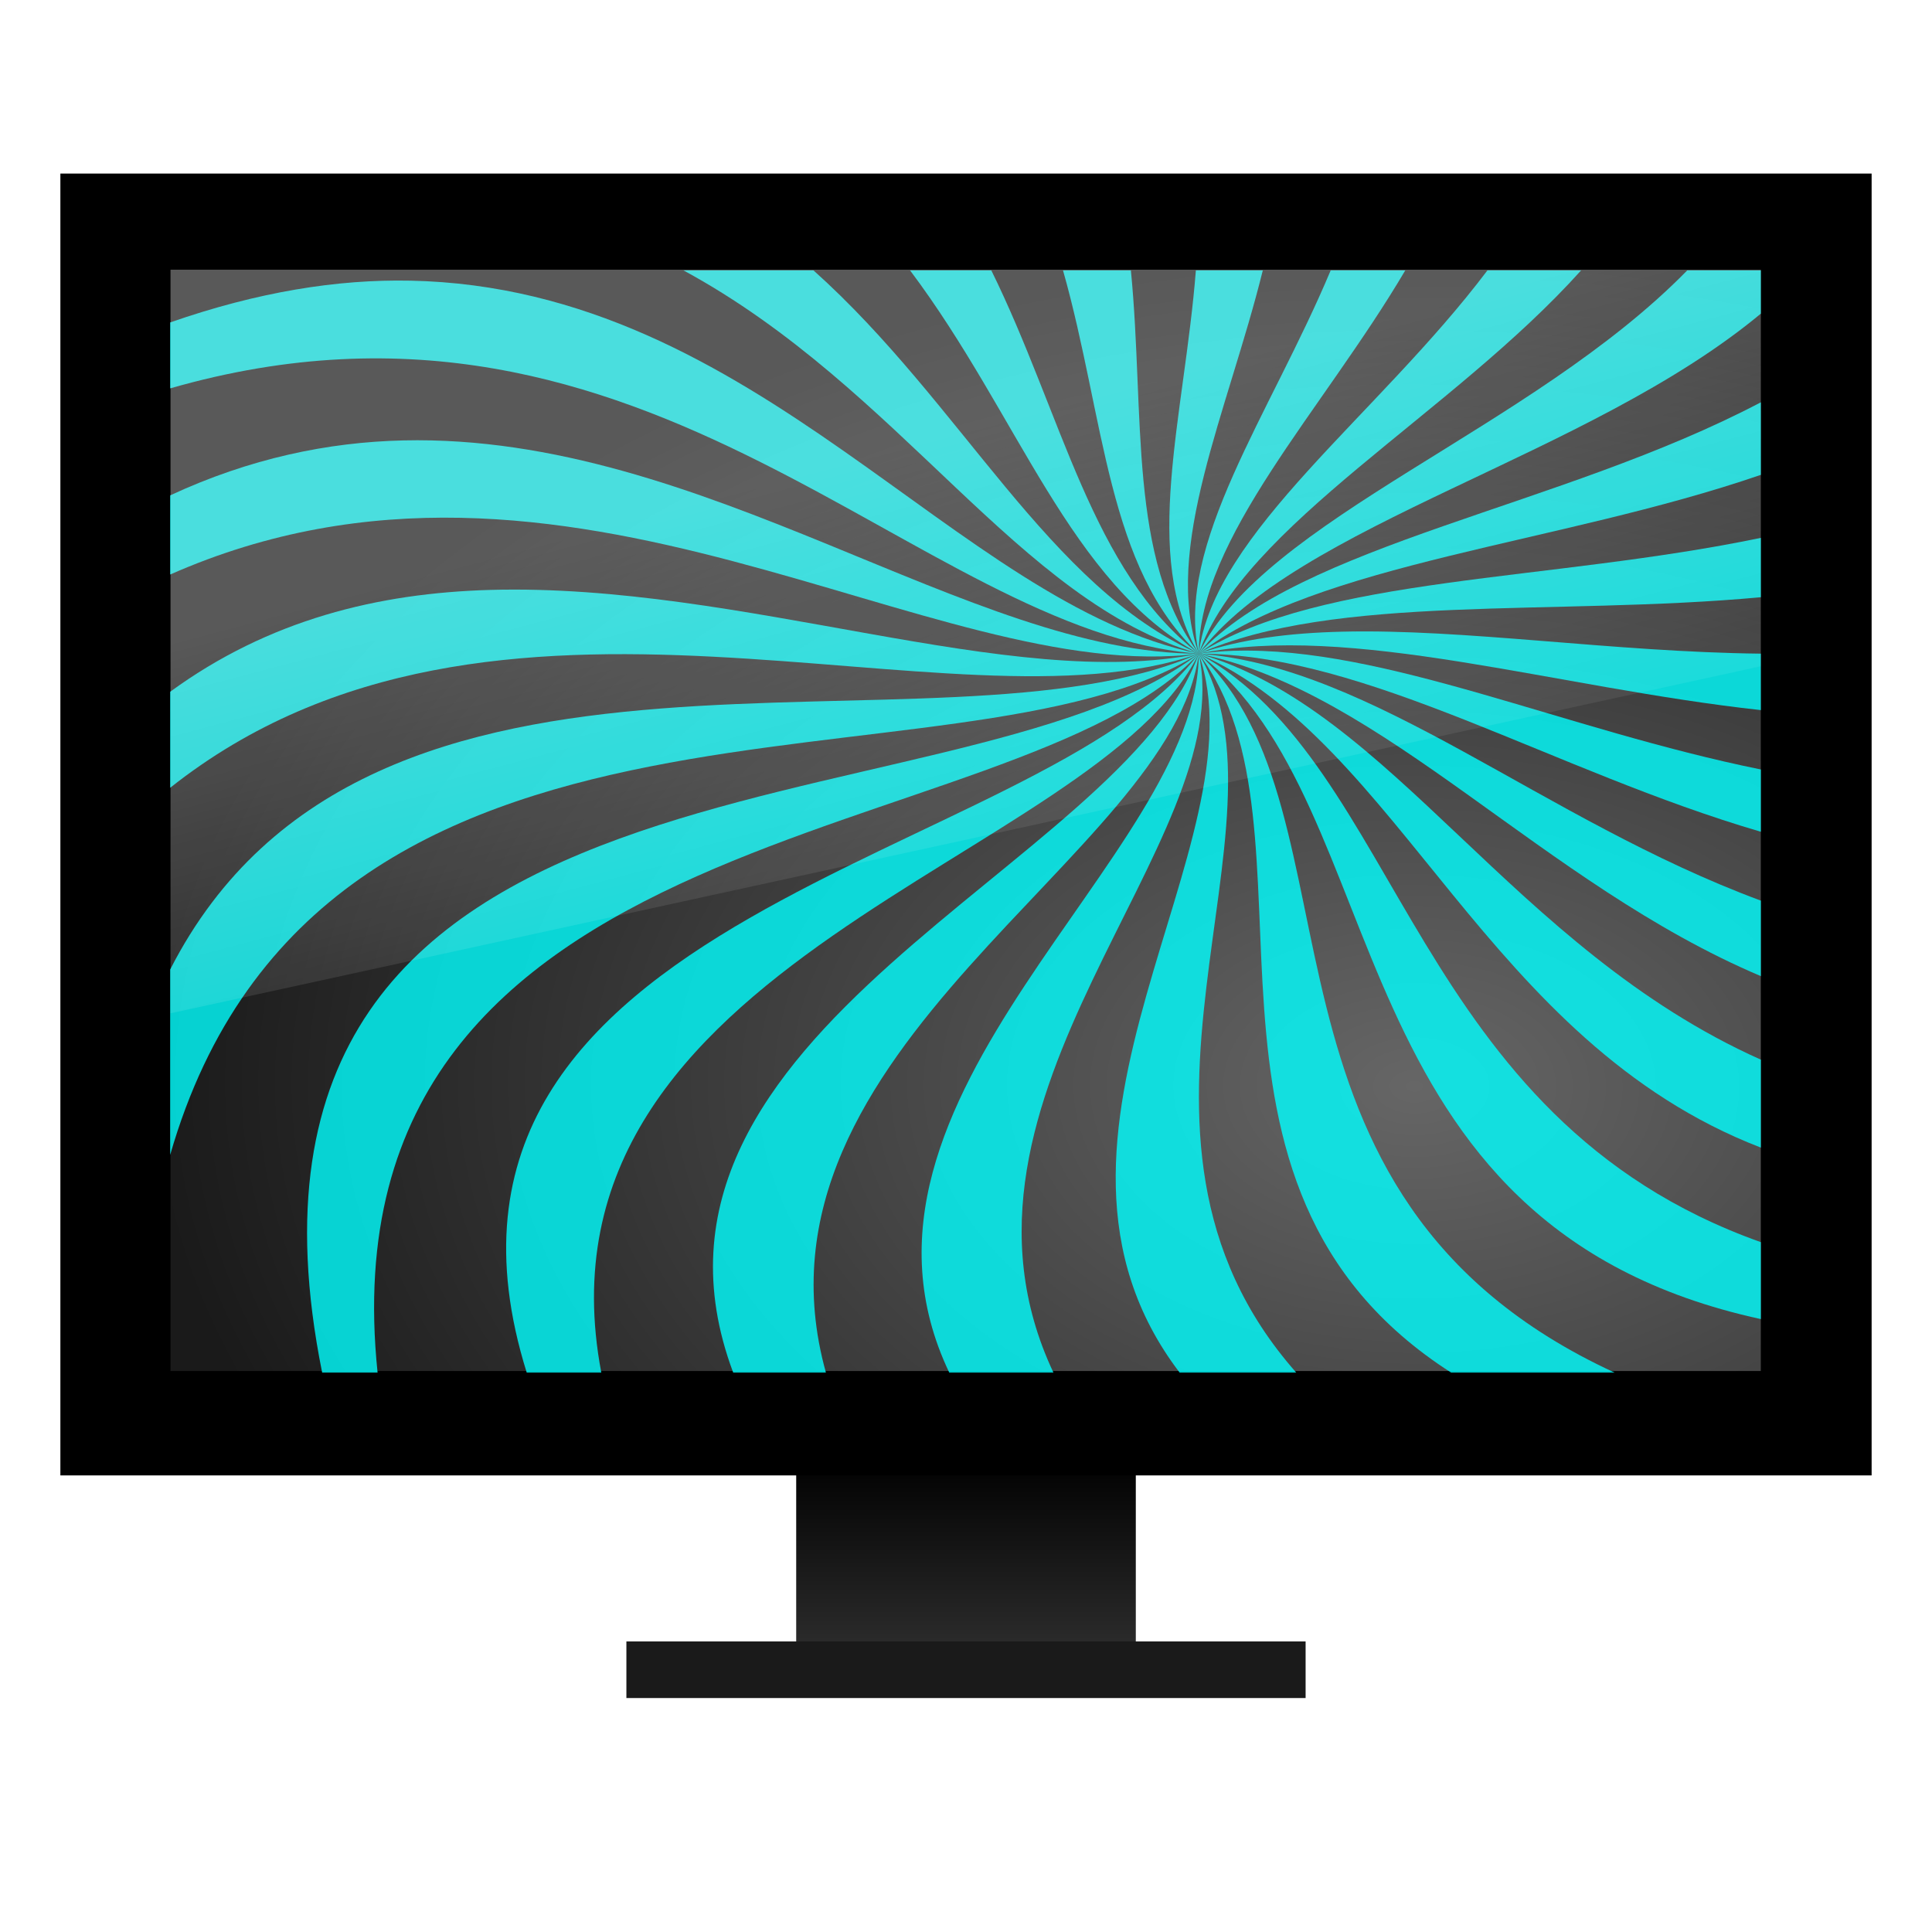
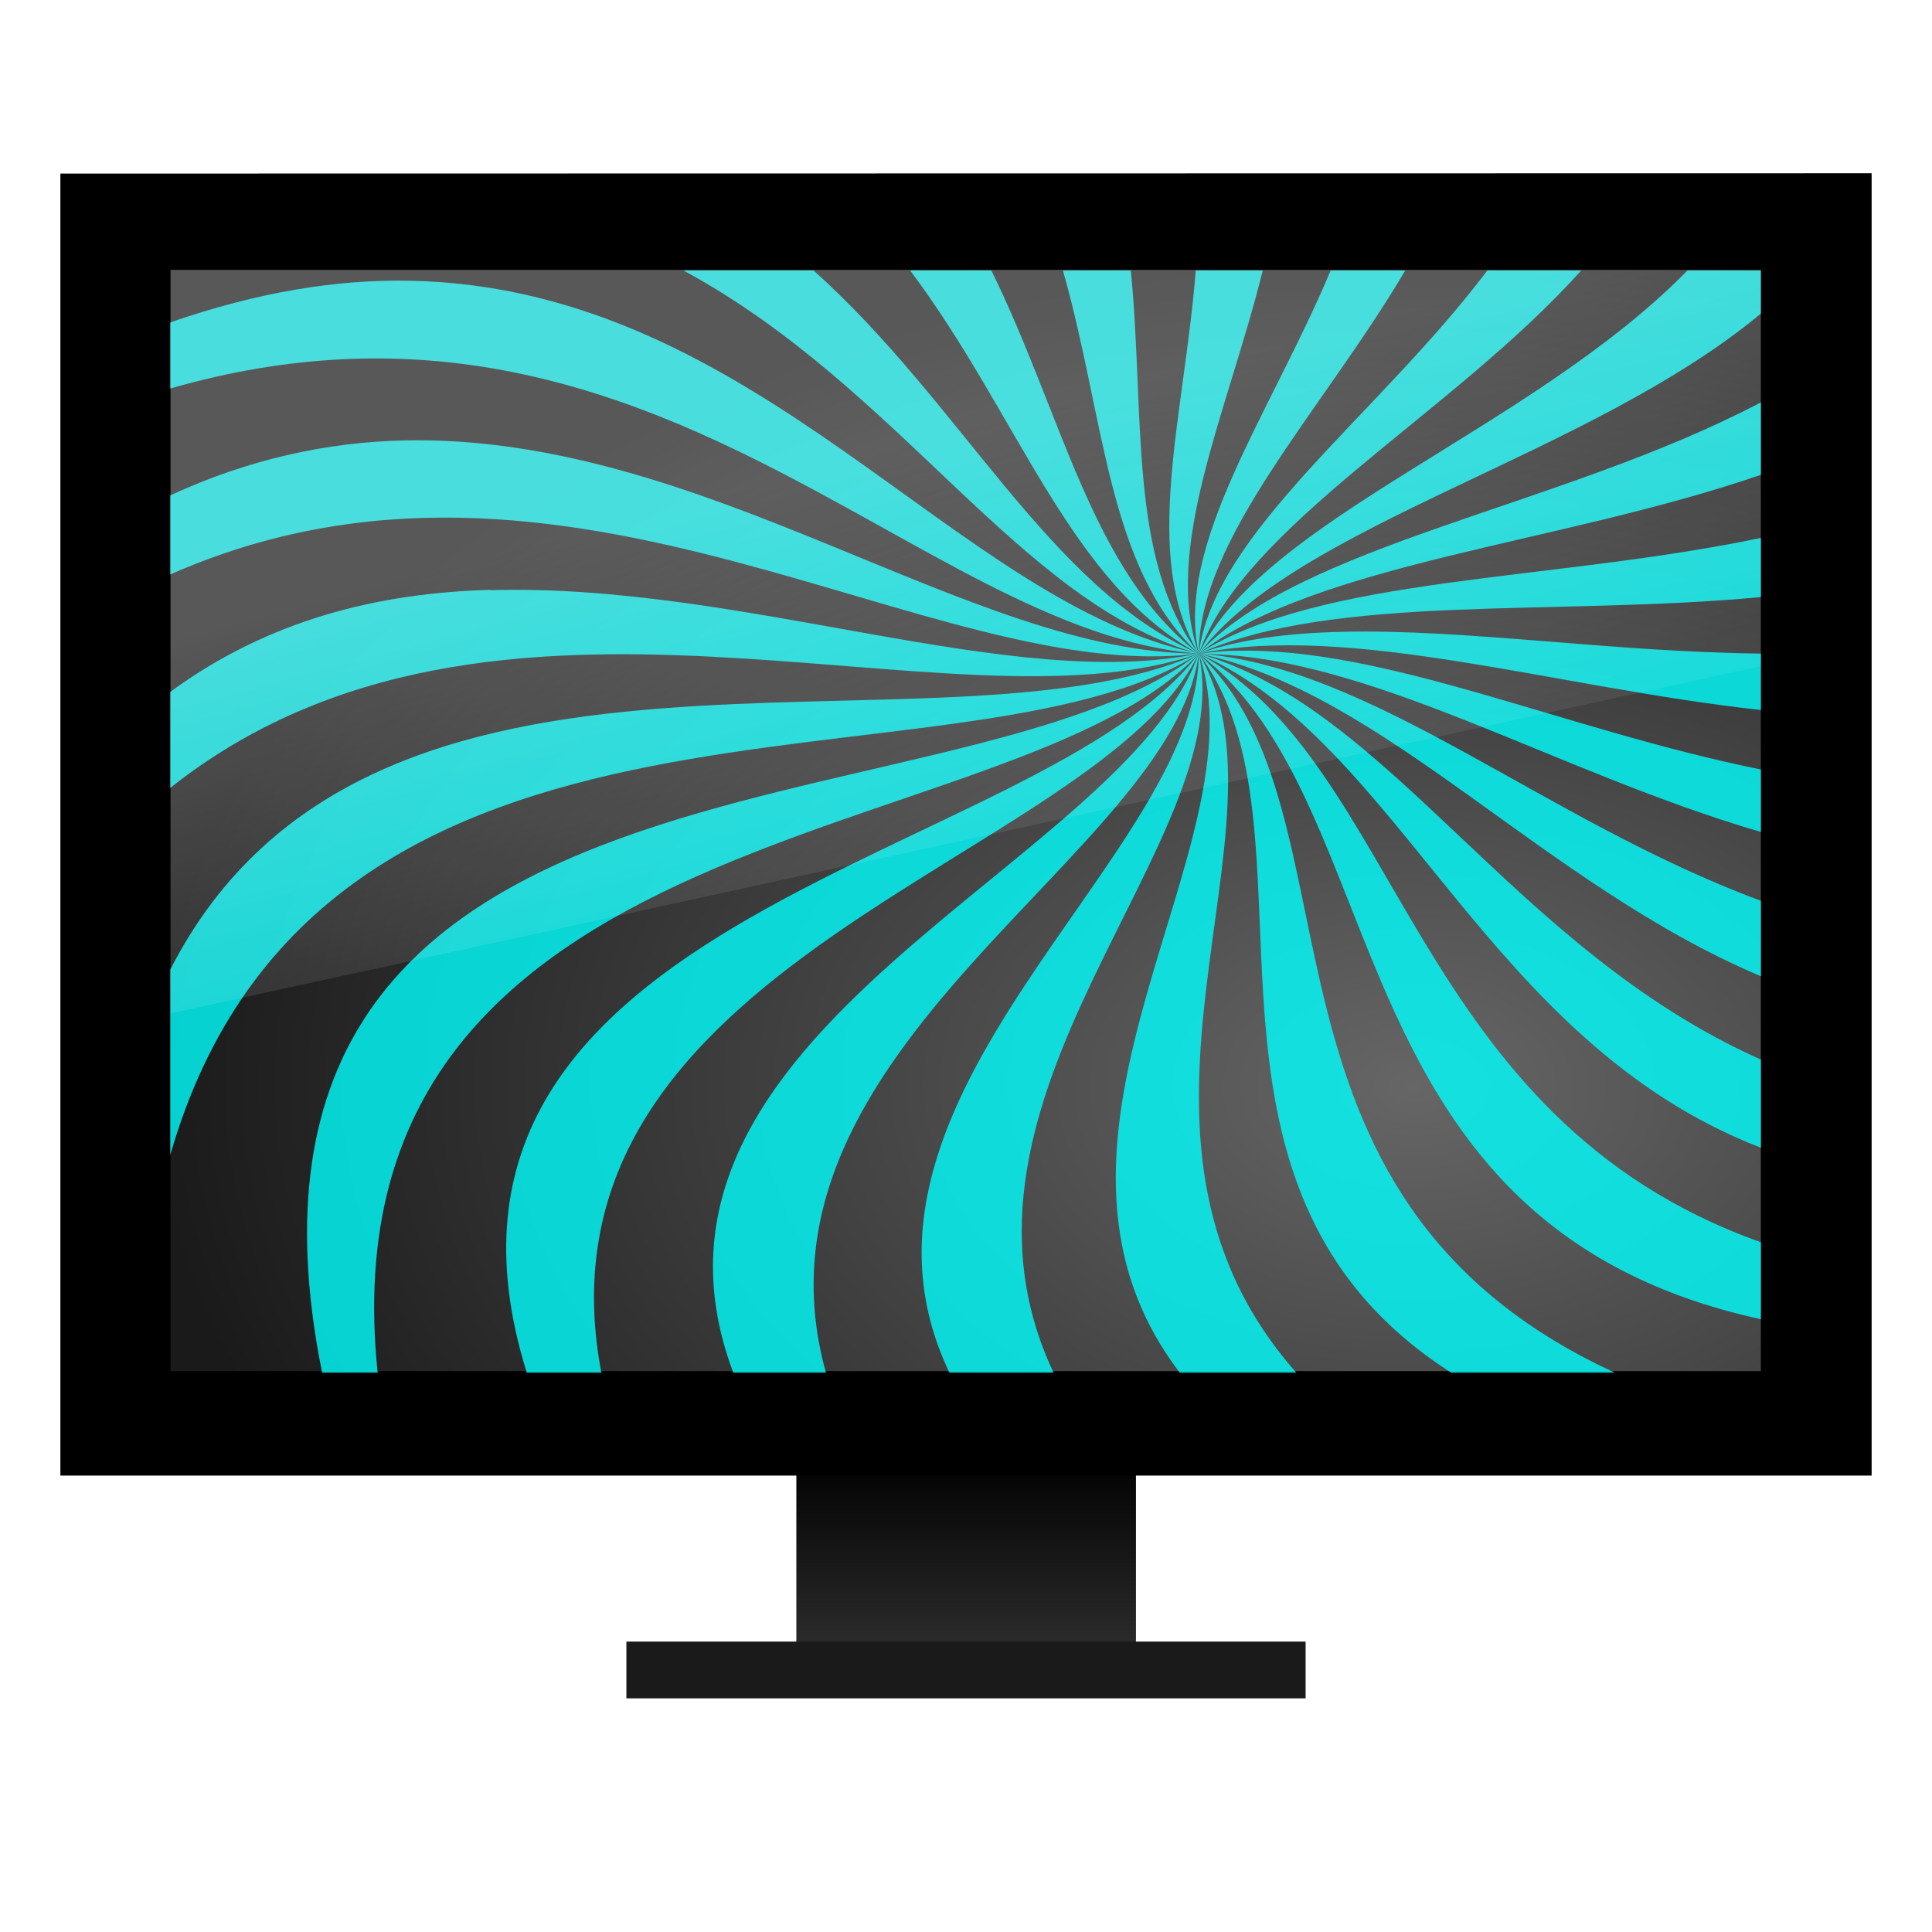
- <svg xmlns="http://www.w3.org/2000/svg" xmlns:xlink="http://www.w3.org/1999/xlink" width="64" height="64" viewBox="0 0 64 64" id="svg4320" version="1.1">
-   <defs id="defs4322">
-     <linearGradient id="linearGradient914">
-       <stop style="stop-color:#666666;stop-opacity:1" offset="0" id="stop910" />
-       <stop style="stop-color:#1a1a1a;stop-opacity:1" offset="1" id="stop912" />
+ <svg xmlns="http://www.w3.org/2000/svg" xmlns:xlink="http://www.w3.org/1999/xlink" width="64" height="64">
+   <defs>
+     <linearGradient id="b">
+       <stop offset="0" stop-color="#666" />
+       <stop offset="1" stop-color="#1a1a1a" />
    </linearGradient>
-     <linearGradient id="linearGradient1045">
-       <stop style="stop-color:#000000;stop-opacity:1" offset="0" id="stop1041" />
-       <stop style="stop-color:#333333;stop-opacity:1" offset="1" id="stop1043" />
+     <linearGradient id="a">
+       <stop offset="0" />
+       <stop offset="1" stop-color="#333" />
    </linearGradient>
-     <linearGradient xlink:href="#linearGradient1045" id="linearGradient1047" x1="26.375" y1="1037.237" x2="26.375" y2="1044.737" gradientUnits="userSpaceOnUse" gradientTransform="translate(0,-0.6914499)" />
-     <linearGradient id="linearGradient3692" x1="32.892" x2="36.358" y1="8.059" y2="5.457" gradientTransform="matrix(1.81532,0,0,1.990393,-17.00925,994.0408)" gradientUnits="userSpaceOnUse">
-       <stop id="stop8591-8" style="stop-color:#fefefe" offset="0" />
-       <stop id="stop8593-0" style="stop-color:#cbcbcb" offset="1" />
+     <linearGradient xlink:href="#a" id="c" x1="26.38" y1="1037.24" x2="26.38" y2="1044.74" gradientUnits="userSpaceOnUse" gradientTransform="translate(0 -.7)" />
+     <linearGradient id="e" x1="12.94" x2="15.25" y1="8.44" y2="19.81" gradientTransform="matrix(1.2543 0 0 1.6421 1.89 992.37)" gradientUnits="userSpaceOnUse">
+       <stop offset="0" stop-color="#fff" stop-opacity=".27" />
+       <stop offset="1" stop-color="#fff" stop-opacity="0" />
    </linearGradient>
-     <linearGradient id="linearGradient2888" x1="17.355" x2="24.008" y1="8" y2="26.039" gradientTransform="matrix(1.465944,0,0,1.384537,-63.19334,-2.27266)" gradientUnits="userSpaceOnUse">
-       <stop id="stop3742-9" style="stop-color:#fff" offset="0" />
-       <stop id="stop3750-9" style="stop-color:#fff;stop-opacity:0" offset=".856" />
-       <stop id="stop3744-3" style="stop-color:#fff;stop-opacity:0" offset="1" />
-     </linearGradient>
-     <radialGradient id="radialGradient2963" cx="26.617" cy="-2.065" r="23" gradientTransform="matrix(-2.1187961e-8,-1.040903,1.627133,0,45.77791,1047.551)" gradientUnits="userSpaceOnUse">
-       <stop id="stop2749" style="stop-color:#4d4d4d;stop-opacity:1" offset="0" />
-       <stop id="stop2751" style="stop-color:#c564be" offset=".262" />
-       <stop id="stop2753" style="stop-color:#9d3ea4" offset=".661" />
-       <stop id="stop2755" style="stop-color:#5e2c73" offset="1" />
-     </radialGradient>
-     <linearGradient id="linearGradient2965" x1="10.014" x2="10.014" y1="44.96" y2="2.876" gradientTransform="matrix(1.115422,0,0,0.882483,5.068813,994.558)" gradientUnits="userSpaceOnUse">
-       <stop id="stop2759" style="stop-color:#650d5c" offset="0" />
-       <stop id="stop2761" style="stop-color:#5e2c59" offset="1" />
-     </linearGradient>
-     <linearGradient id="linearGradient2896" x1="36.603" x2="36.603" y1="35.296" y2="1.906" gradientTransform="matrix(1.215942,0,0,1.131811,2.68542,994.4861)" gradientUnits="userSpaceOnUse">
-       <stop id="stop9938" style="stop-color:#333" offset="0" />
-       <stop id="stop9940" style="stop-color:#575757" offset="1" />
-     </linearGradient>
-     <linearGradient id="linearGradient2898" x1="-51.09" x2="-28.956" y1="6.898" y2="6.898" gradientTransform="matrix(1.225203,0,0,1.140221,67.60037,991.5099)" gradientUnits="userSpaceOnUse" spreadMethod="reflect">
-       <stop id="stop5235" style="stop-color:#3c3c3c" offset="0" />
-       <stop id="stop5237" style="stop-color:#282828" offset="1" />
-     </linearGradient>
-     <linearGradient id="linearGradient5551" x1="12.938" x2="15.25" y1="8.438" y2="19.812" gradientTransform="matrix(1.254291,0,0,1.642105,1.886267,992.3701)" gradientUnits="userSpaceOnUse">
-       <stop id="stop6594" style="stop-color:#fff;stop-opacity:.275" offset="0" />
-       <stop id="stop6596" style="stop-color:#fff;stop-opacity:0" offset="1" />
-     </linearGradient>
-     <radialGradient xlink:href="#linearGradient914" id="radialGradient916" cx="21.954" cy="1029.222" fx="21.954" fy="1029.222" r="26.34" gradientTransform="matrix(0.00491906,-1.040004,1.589832,0.00751966,-1589.54,1039.434)" gradientUnits="userSpaceOnUse" />
+     <radialGradient xlink:href="#b" id="d" cx="21.95" cy="1029.22" fx="21.95" fy="1029.22" r="26.34" gradientTransform="matrix(.00492 -1.04 1.58983 .00752 -1589.54 1039.43)" gradientUnits="userSpaceOnUse" />
  </defs>
-   <g id="layer1" transform="translate(0,-988.3622)">
-     <rect width="11.25" x="26.375" y="1036.546" height="7.5" style="fill:url(#linearGradient1047);fill-opacity:1;stroke-width:1.875" id="rect4321" />
-     <path style="fill:#000000;stroke-width:1.875" d="m 2,994.112 v 43.125 h 60 v -43.125 z" id="path1039" />
-     <rect width="22.5" x="20.75" y="1042.737" height="1.875" style="fill:#1a1a1a;stroke-width:1.875" id="rect4323" />
-     <path id="path2514-7" d="m 5.649,997.296 h 52.68 v 36.483 H 5.649 Z" style="fill:url(#radialGradient916);fill-rule:evenodd;stroke:none;stroke-width:1.298;stroke-linecap:round;stroke-linejoin:round;fill-opacity:1" />
-     <g transform="matrix(1.013336,0,0,0.7768403,-0.443444,989.5509)" id="g78" style="fill:#00ffff;fill-opacity:0.799">
-       <path d="M 39.531,10 C 39.156,16.23 37.729,22.177 39.625,26.344 38.425,21.866 40.574,16.033 41.719,10 Z" id="path30" style="color:#000000;fill:#00ffff" />
-       <path d="m 35.188,10 c 1.369,6.311 1.434,12.695 4.438,16.344 C 37.305,22.325 37.866,16.13 37.407,10 Z" id="path32" style="color:#000000;fill:#00ffff" />
-       <path d="m 30.188,10 c 3.561,6.181 5.208,13.323 9.438,16.344 C 36.13,22.849 35.155,16.119 32.844,10 Z" id="path34" style="color:#000000;fill:#00ffff" />
-       <path d="M 22.781,10 C 29.909,15.043 33.71,24.128 39.625,26.344 34.7,23.501 31.884,15.664 27.031,10 Z" id="path36" style="color:#000000;fill:#00ffff" />
-       <path d="m 13.844,10.438 c -2.378,-0.063 -4.971,0.476 -7.844,1.781 v 2.812 c 15.72,-5.89 24.409,10.419 33.625,11.312 -7.969,-2.135 -14.385,-15.605 -25.781,-15.906 z" id="path38" style="color:#000000;fill:#00ffff" />
-       <path d="M 13.625,17.25 C 11.164,17.323 8.607,18.014 6,19.594 v 3.375 c 12.975,-7.468 24.888,4.831 33.625,3.375 -7.5,0 -16.156,-9.387 -26,-9.094 z" id="path40" style="color:#000000;fill:#00ffff" />
-       <path d="M 16.469,23.625 C 12.801,23.758 9.225,24.896 6,27.969 v 4.094 c 10.618,-10.98 25.497,-2.021 33.625,-5.719 -6.158,1.65 -14.883,-3.018 -23.156,-2.719 z" id="path42" style="color:#000000;fill:#00ffff" />
-       <path d="M 39.625,26.344 C 31.045,31.298 12.534,23.136 6,39.813 v 7.906 c 4.895,-22.183 25.716,-14.864 33.625,-21.375 z" id="path44" style="color:#000000;fill:#00ffff" />
-       <path d="M 39.625,26.344 C 31.623,34.346 6.674,29.156 10.969,57 h 1.812 C 10.867,32.953 33.56,34.835 39.626,26.344 Z" id="path46" style="color:#000000;fill:#00ffff" />
-       <path d="M 39.625,26.344 C 34.475,35.263 12.931,37.276 17.656,57 h 2.438 C 17.533,39.347 36.304,35.206 39.624,26.344 Z" id="path48" style="color:#000000;fill:#00ffff" />
-       <path d="M 39.625,26.344 C 37.202,35.387 20.218,42.405 24.406,57 h 3.031 C 24.476,43.123 38.789,34.963 39.625,26.344 Z" id="path50" style="color:#000000;fill:#00ffff" />
-       <path d="m 39.625,26.344 c 0,8.657 -12.459,18.877 -8.156,30.656 h 3.406 c -4.274,-11.819 6.095,-22.589 4.75,-30.656 z" id="path52" style="color:#000000;fill:#00ffff" />
-       <path d="M 39.625,26.344 C 41.789,34.421 33.102,46.907 39,57 h 3.812 C 35.857,46.722 42.989,33.739 39.625,26.344 Z" id="path54" style="color:#000000;fill:#00ffff" />
-       <path d="m 39.625,26.344 c 4.33,7.5 -1.381,22.609 8.25,30.656 h 5.344 C 40.612,49.423 45.214,33.132 39.625,26.344 Z" id="path56" style="color:#000000;fill:#00ffff" />
-       <path d="M 39.625,26.344 C 46.156,32.875 43.911,50.717 58,54.719 V 51.438 C 46.557,46.13 46.292,31.107 39.625,26.344 Z" id="path58" style="color:#000000;fill:#00ffff" />
-       <path d="M 39.625,26.344 C 46.212,30.147 49.036,42.899 58,47.406 v -3.75 C 49.874,38.914 45.943,28.711 39.625,26.344 Z" id="path60" style="color:#000000;fill:#00ffff" />
-       <path d="m 39.625,26.344 c 6.066,1.625 11.23,9.8 18.375,13.75 V 36.875 C 50.872,33.431 45.351,26.899 39.625,26.344 Z" id="path62" style="color:#000000;fill:#00ffff" />
-       <path d="m 40.781,26.219 c -0.387,0.014 -0.781,0.062 -1.156,0.125 5.497,0 11.62,5.019 18.375,7.594 v -2.656 c -6.436,-1.704 -12.287,-5.246 -17.219,-5.062 z" id="path64" style="color:#000000;fill:#00ffff" />
-       <path d="m 44.312,25.406 c -1.721,0.055 -3.303,0.308 -4.688,0.938 4.978,-1.334 11.635,1.443 18.375,2.406 V 26.343 C 53.131,26.271 48.331,25.278 44.312,25.406 Z" id="path66" style="color:#000000;fill:#00ffff" />
-       <path d="M 58,21.406 C 51.071,23.284 43.663,23.02 39.625,26.343 44.088,23.767 51.241,24.751 58,23.937 Z" id="path68" style="color:#000000;fill:#00ffff" />
-       <path d="M 58,15.625 C 51.441,20.121 42.984,21.642 39.625,26.344 43.513,22.456 51.401,21.678 58,18.719 Z" id="path70" style="color:#000000;fill:#00ffff" />
-       <path d="M 55.594,10 C 50.489,16.805 41.788,20.571 39.625,26.344 42.824,20.804 52.369,17.95 58,11.844 v -1.844 z" id="path72" style="color:#000000;fill:#00ffff" />
-       <path d="M 49.062,10 C 45.49,16.177 40.126,21.169 39.624,26.344 41.092,20.866 47.907,16.128 52.124,10 Z" id="path74" style="color:#000000;fill:#00ffff" />
-       <path d="m 43.938,10 c -1.971,6.134 -5.088,11.692 -4.312,16.344 0,-4.942 4.057,-10.384 6.75,-16.344 z" id="path76" style="color:#000000;fill:#00ffff" />
-     </g>
-     <path style="fill:url(#linearGradient5551);stroke-width:1.377" d="M 5.649,997.296 H 58.33 v 13.137 l -52.68,11.495 z" id="rect6588" />
+   <path fill="url(#c)" d="M26.38 1036.55h11.25v7.5H26.38z" transform="translate(0 -988.36)" />
+   <path d="M2 5.75v43.13h60V5.74z" />
+   <path fill="#1a1a1a" d="M20.75 54.38h22.5v1.88h-22.5z" />
+   <path d="M5.65 997.3h52.68v36.48H5.65z" fill="url(#d)" fill-rule="evenodd" transform="translate(0 -988.36)" />
+   <g fill="#0ff" fill-opacity=".8" color="#000">
+     <path d="M39.61 8.96c-.38 4.84-1.82 9.46.1 12.7-1.22-3.48.96-8.02 2.12-12.7z" />
+     <path d="M35.21 8.96c1.4 4.9 1.46 9.86 4.5 12.7-2.35-3.13-1.78-7.94-2.25-12.7z" />
+     <path d="M30.15 8.96c3.6 4.8 5.27 10.35 9.56 12.7-3.54-2.72-4.53-7.95-6.87-12.7z" />
+     <path d="M22.64 8.96c7.22 3.91 11.08 10.97 17.07 12.7-4.99-2.21-7.84-8.3-12.76-12.7z" />
+     <path d="M13.59 9.3c-2.41-.05-5.04.37-7.95 1.38v2.19c15.93-4.58 24.73 8.09 34.07 8.78C31.64 20 25.13 9.53 13.59 9.3z" />
+     <path d="M13.36 14.59c-2.49.06-5.08.6-7.72 1.82v2.62c13.14-5.8 25.22 3.75 34.07 2.62-7.6 0-16.37-7.29-26.35-7.06z" />
+     <path d="M16.25 19.54c-3.72.1-7.35.99-10.61 3.38v3.18c10.76-8.53 25.83-1.57 34.07-4.45-6.24 1.29-15.08-2.34-23.46-2.1z" />
+     <path d="M39.71 21.65c-8.7 3.85-27.45-2.49-34.07 10.47v6.14C10.6 21.03 31.7 26.7 39.7 21.66z" />
+     <path d="M39.71 21.65c-8.1 6.22-33.39 2.19-29.04 23.82h1.84c-1.94-18.68 21.05-17.22 27.2-23.82z" />
+     <path d="M39.71 21.65c-5.22 6.93-27.05 8.5-22.26 23.82h2.47c-2.6-13.71 16.43-16.93 19.79-23.82z" />
+     <path d="M39.71 21.65c-2.46 7.03-19.67 12.48-15.42 23.82h3.07c-3-10.78 11.5-17.12 12.35-23.82z" />
+     <path d="M39.71 21.65c0 6.73-12.63 14.67-8.26 23.82h3.45c-4.33-9.18 6.17-17.55 4.81-23.82z" />
+     <path d="M39.71 21.65c2.2 6.28-6.61 15.98-.63 23.82h3.86c-7.05-7.99.18-18.07-3.23-23.82z" />
+     <path d="M39.71 21.65c4.39 5.83-1.4 17.57 8.36 23.82h5.42C40.7 39.58 45.37 26.93 39.7 21.65z" />
+     <path d="M39.71 21.65c6.62 5.08 4.34 18.94 18.62 22.05v-2.55c-11.6-4.13-11.86-15.8-18.62-19.5z" />
+     <path d="M39.71 21.65c6.67 2.96 9.54 12.86 18.62 16.37V35.1c-8.23-3.68-12.22-11.6-18.62-13.45z" />
+     <path d="M39.71 21.65c6.15 1.27 11.38 7.62 18.62 10.69v-2.5c-7.22-2.68-12.82-7.75-18.62-8.19z" />
+     <path d="M40.88 21.56c-.39 0-.79.05-1.17.1 5.57 0 11.77 3.9 18.62 5.9v-2.07c-6.52-1.32-12.45-4.08-17.45-3.93z" />
+     <path d="M44.46 20.93c-1.74.04-3.35.23-4.75.72 5.04-1.03 11.79 1.12 18.62 1.87v-1.87c-4.93-.05-9.8-.82-13.87-.72z" />
+     <path d="M58.33 17.82c-7.02 1.46-14.53 1.25-18.62 3.83 4.52-2 11.77-1.23 18.62-1.87z" />
+     <path d="M58.33 13.33c-6.65 3.49-15.22 4.67-18.62 8.32 3.94-3.02 11.93-3.62 18.62-5.92z" />
+     <path d="M55.9 8.96c-5.18 5.28-14 8.2-16.19 12.7 3.24-4.31 12.91-6.53 18.62-11.27V8.96z" />
+     <path d="M49.27 8.96c-3.62 4.8-9.05 8.67-9.56 12.7 1.49-4.26 8.4-7.94 12.67-12.7z" />
+     <path d="M44.08 8.96c-2 4.76-5.16 9.08-4.37 12.7 0-3.85 4.11-8.07 6.84-12.7z" />
  </g>
+   <path d="M5.65 997.3h52.68v13.13l-52.68 11.5z" fill="url(#e)" transform="translate(0 -988.36)" />
</svg>
